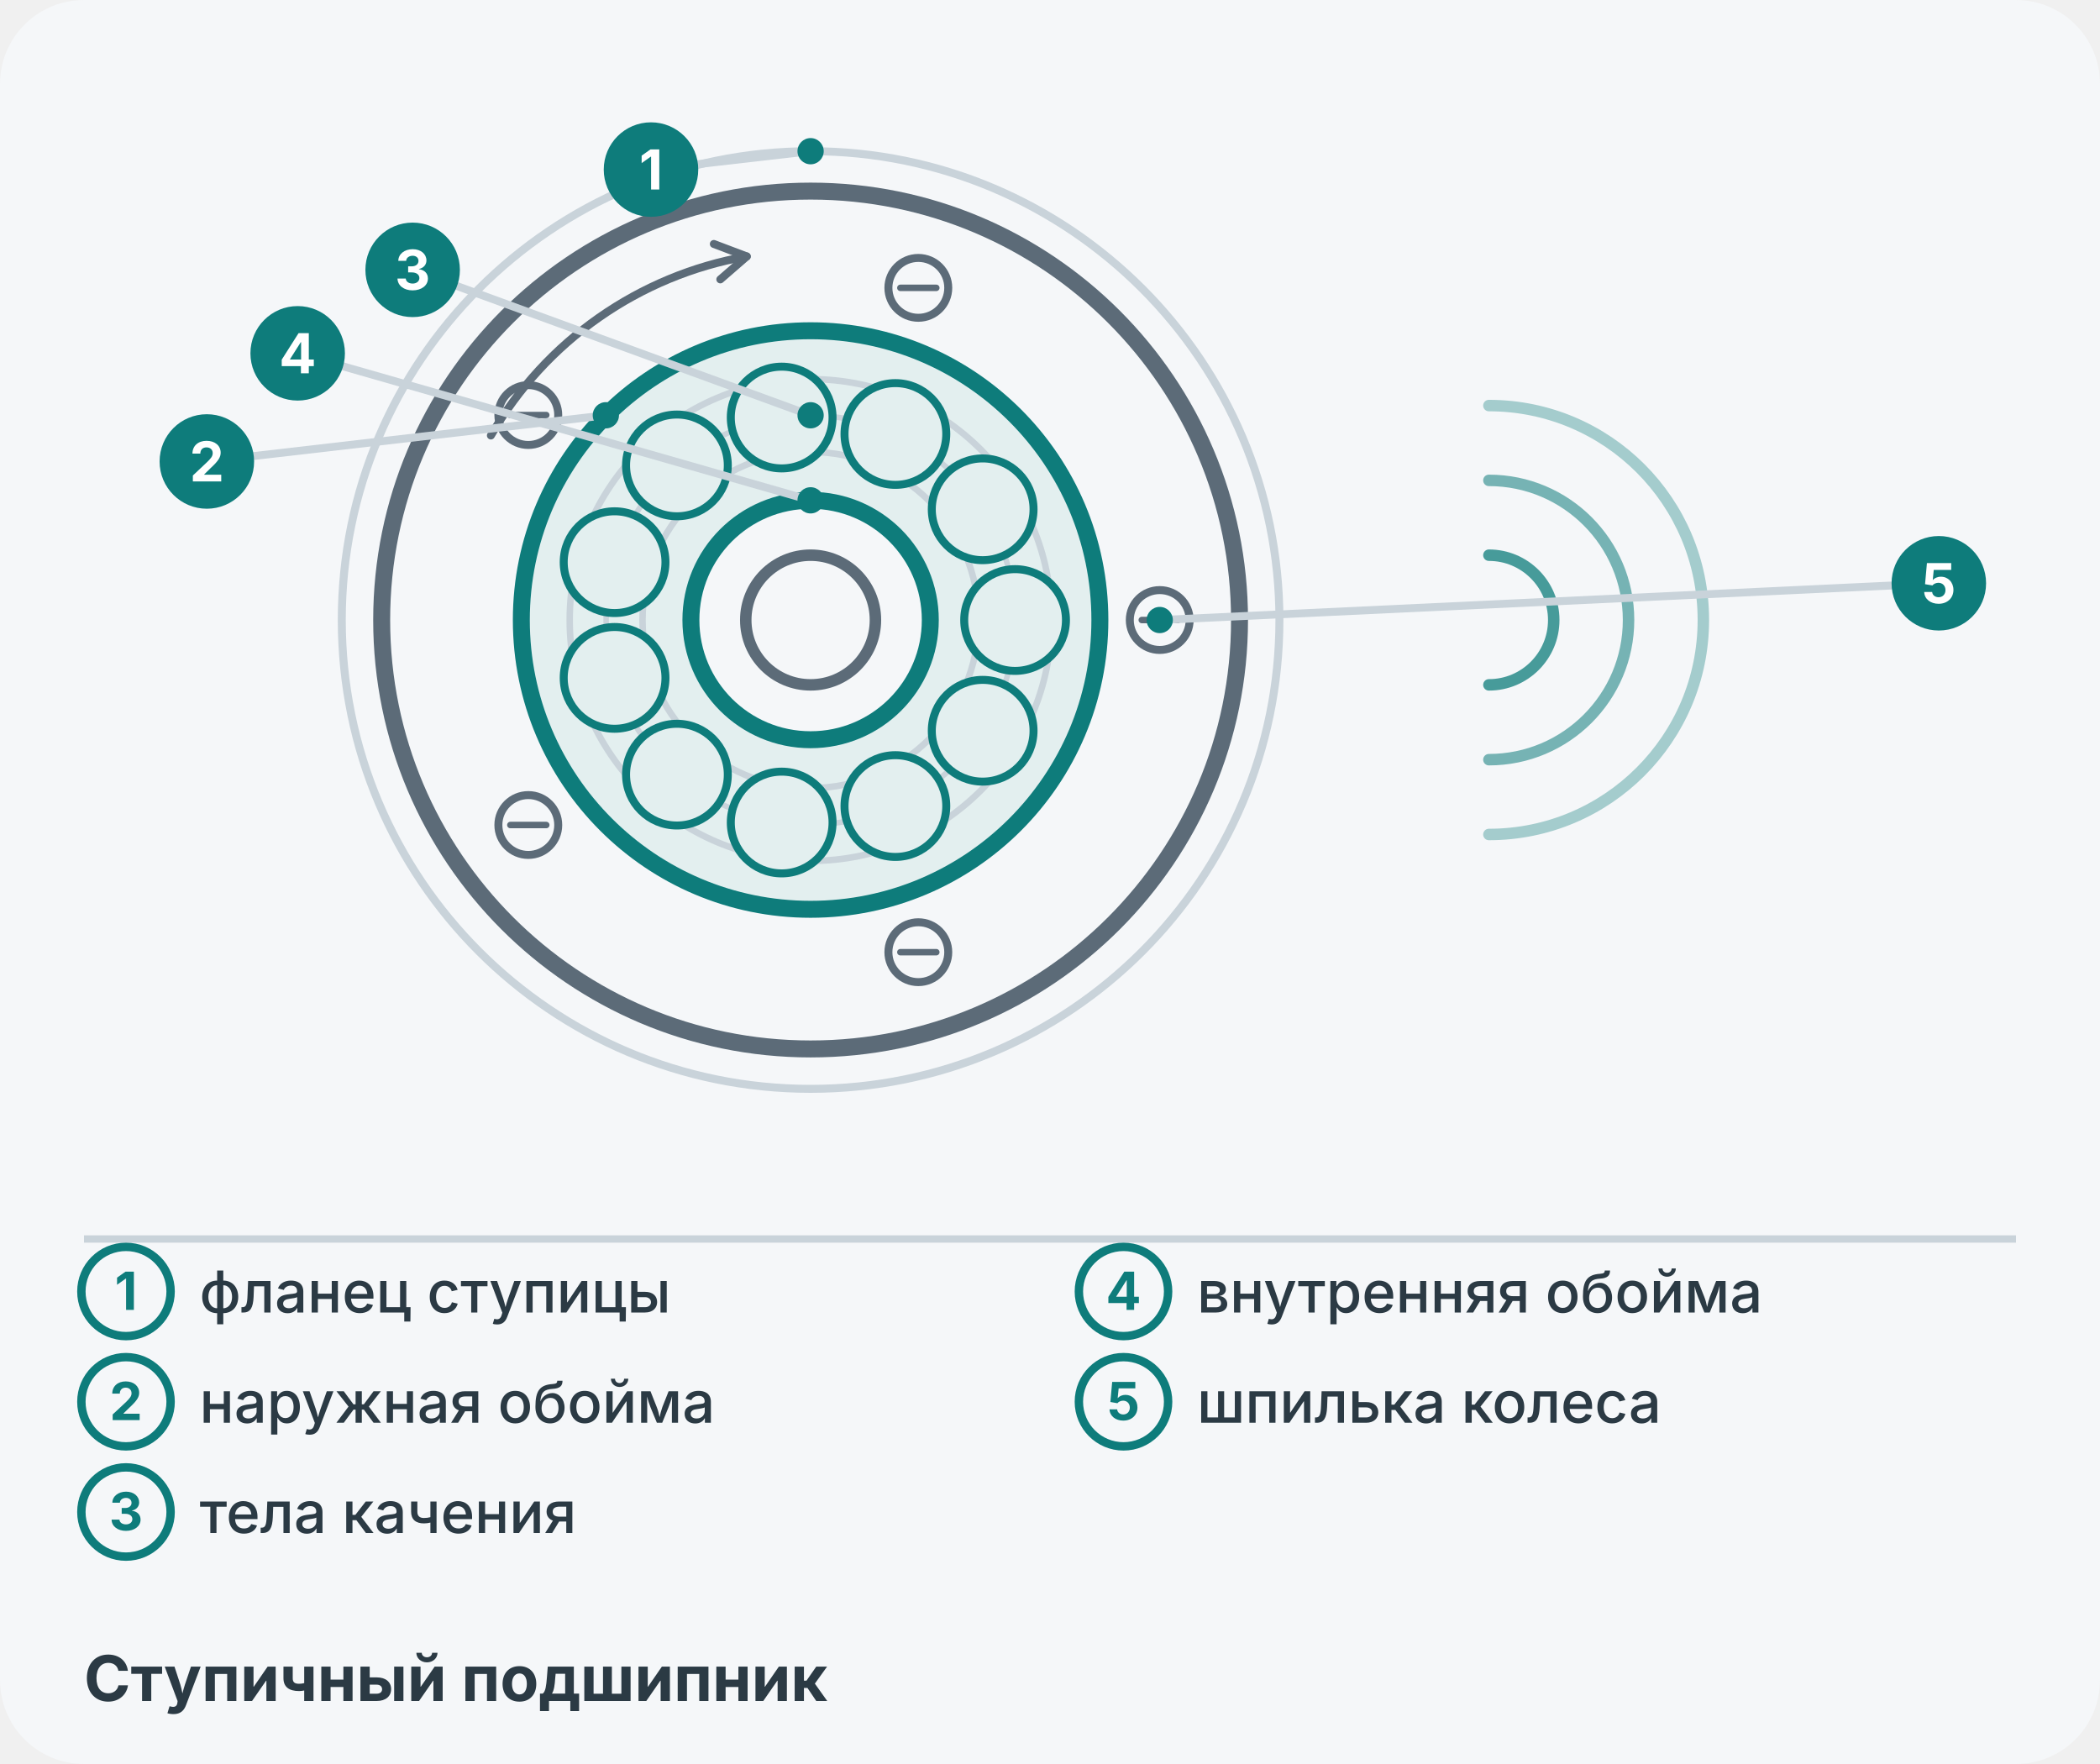
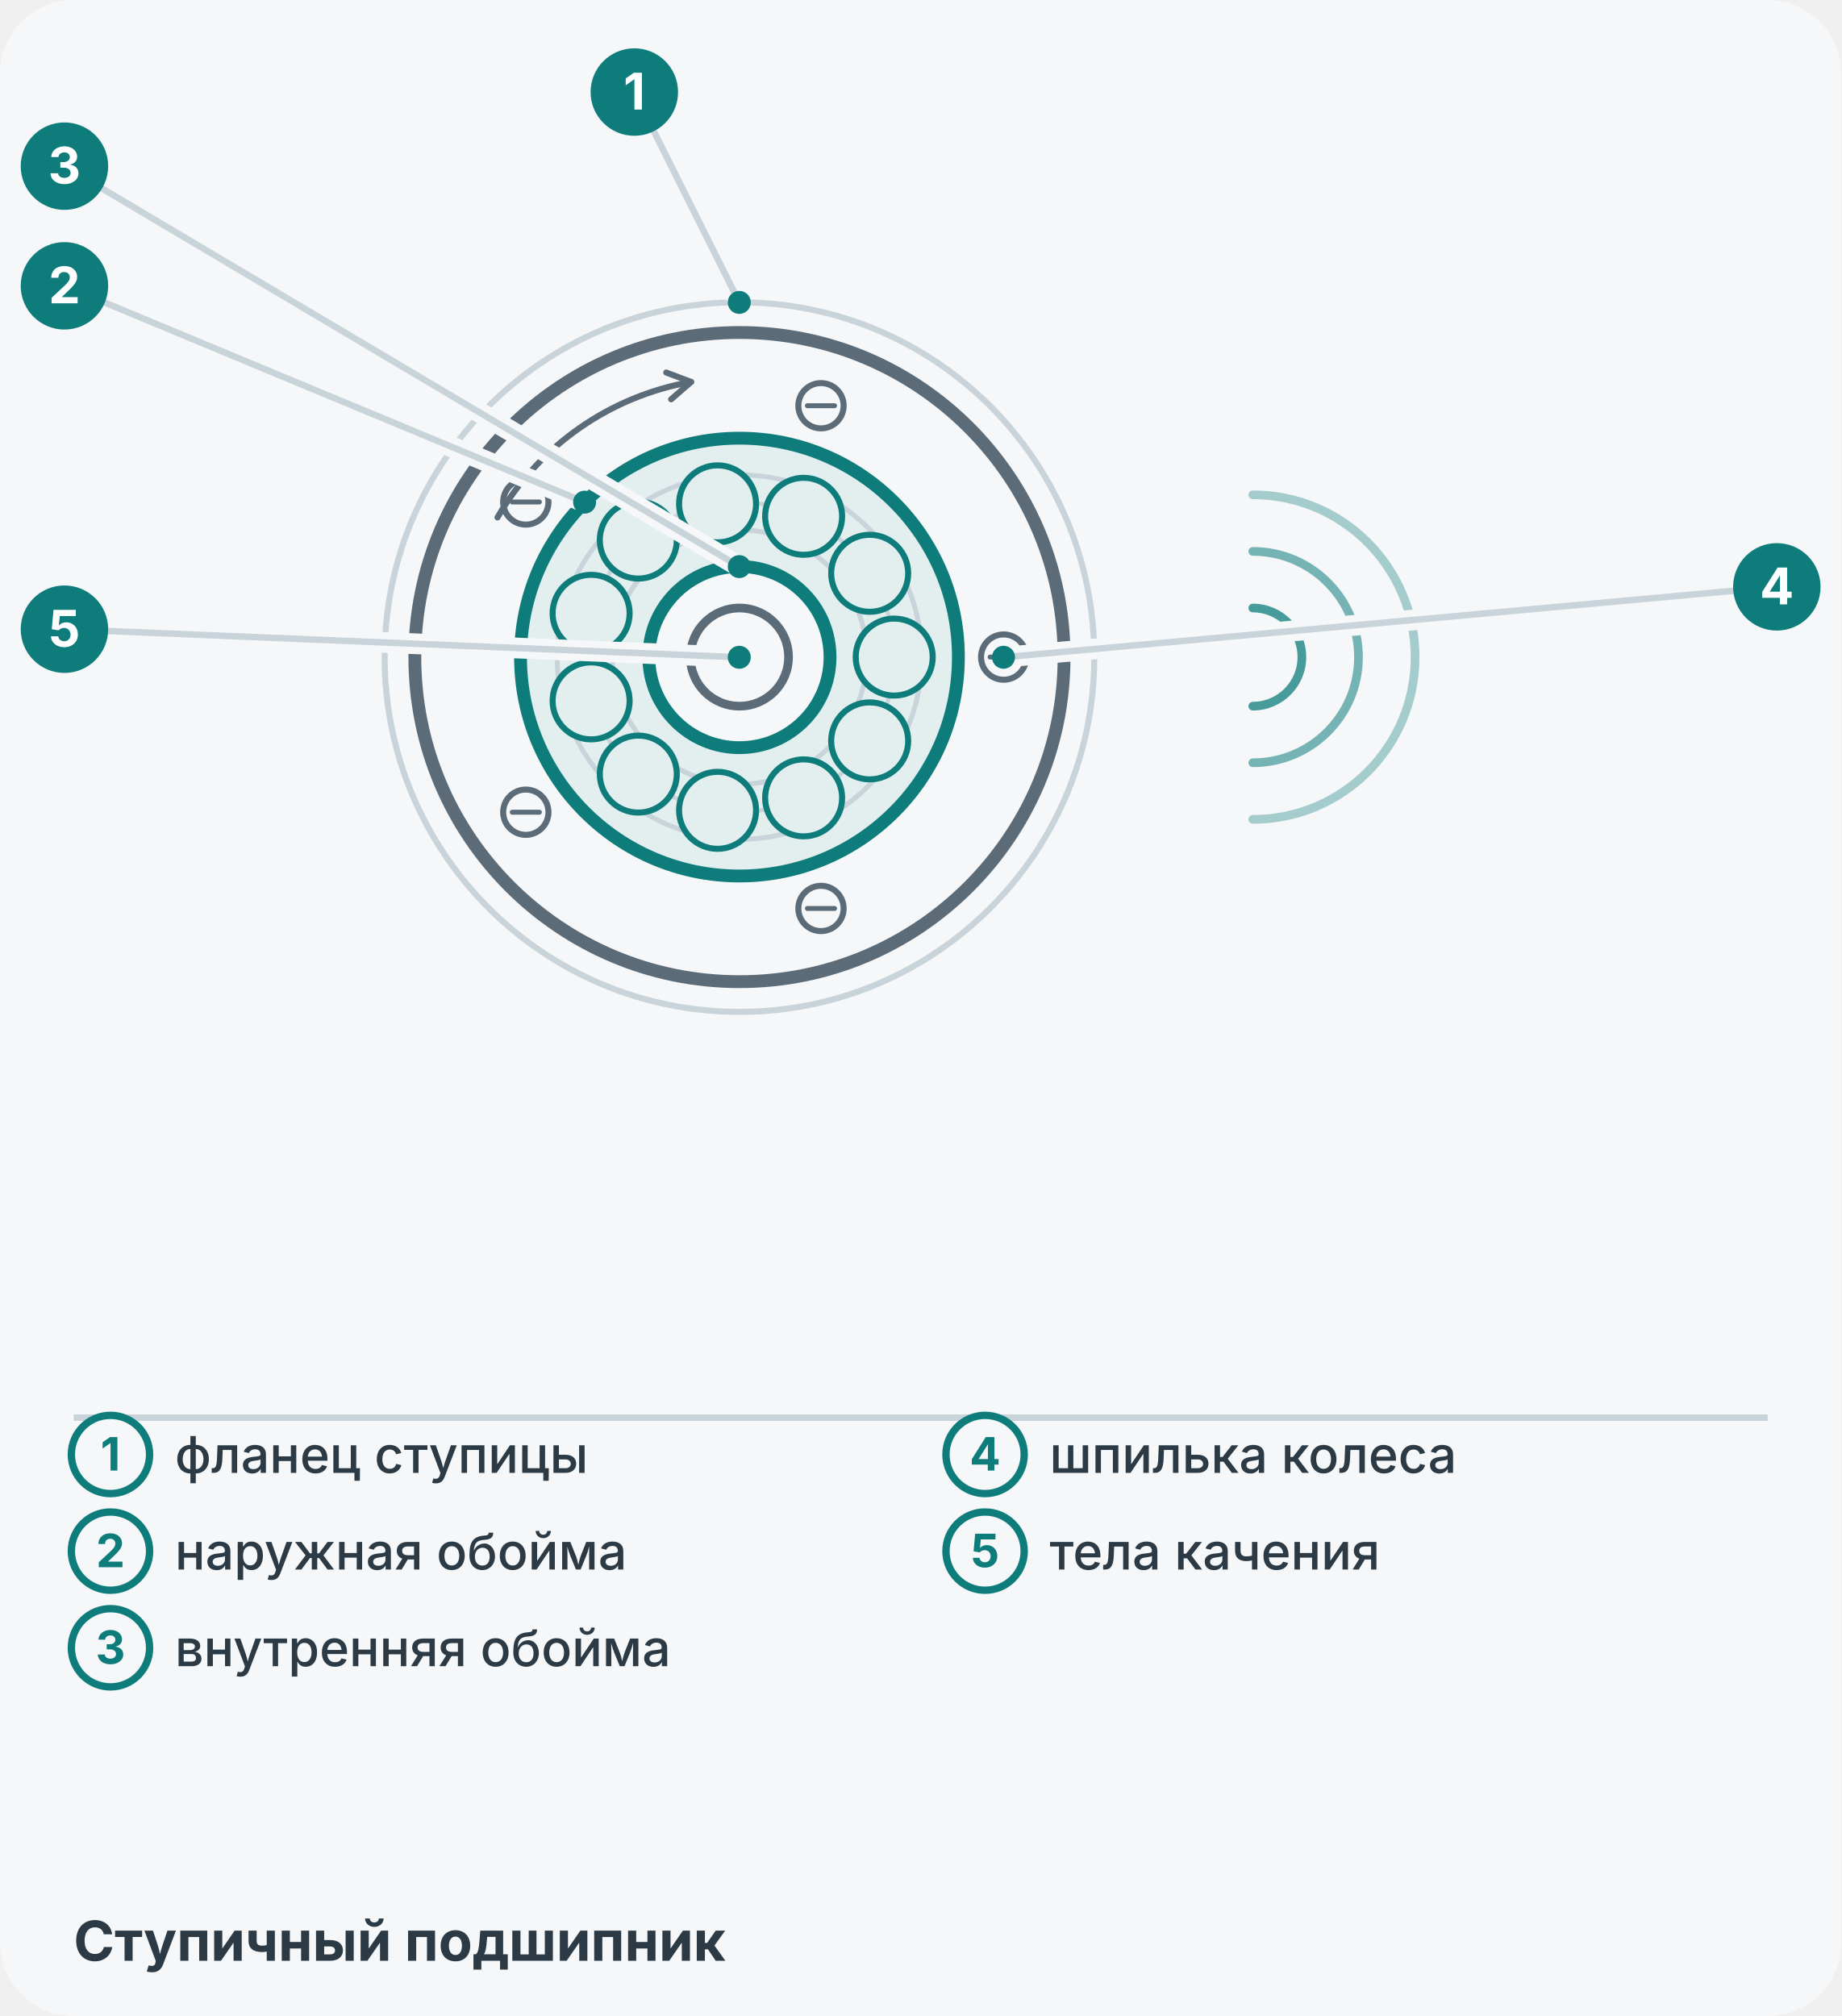
- <svg xmlns="http://www.w3.org/2000/svg" viewBox="0 0 400 336" role="img" aria-label="Ступичный подшипник">
-   <rect width="400" height="336" rx="16" fill="#F5F7F9" />
-   <g transform="translate(10,6) scale(0.95)">
+ <svg xmlns="http://www.w3.org/2000/svg" viewBox="0 0 400 438" role="img" aria-label="Ступичный подшипник">
+   <rect width="400" height="438" rx="16" fill="#F5F7F9" />
+   <g id="hl" />
+   <g transform="translate(36,46) scale(0.82)">
    <g fill="none" stroke-linecap="round" stroke-linejoin="round">
      <circle cx="152.0" cy="118.0" r="94.0" stroke="#C9D3DA" stroke-width="1.6" fill="none" />
      <circle cx="152.0" cy="118.0" r="86.0" stroke="#5C6B78" stroke-width="3.4" fill="none" />
      <circle cx="222.0" cy="118.0" r="6.0" stroke="#5C6B78" stroke-width="1.6" fill="none" />
      <path d="M 218.4 118.0 L 225.6 118.0" stroke="#5C6B78" stroke-width="1.3" />
      <circle cx="173.6" cy="184.6" r="6.0" stroke="#5C6B78" stroke-width="1.6" fill="none" />
      <path d="M 170.0 184.6 L 177.2 184.6" stroke="#5C6B78" stroke-width="1.3" />
      <circle cx="95.4" cy="159.1" r="6.0" stroke="#5C6B78" stroke-width="1.6" fill="none" />
      <path d="M 91.8 159.1 L 99.0 159.1" stroke="#5C6B78" stroke-width="1.3" />
      <circle cx="95.4" cy="76.9" r="6.0" stroke="#5C6B78" stroke-width="1.6" fill="none" />
      <path d="M 91.8 76.9 L 99.0 76.9" stroke="#5C6B78" stroke-width="1.3" />
      <circle cx="173.6" cy="51.4" r="6.0" stroke="#5C6B78" stroke-width="1.6" fill="none" />
      <path d="M 170.0 51.4 L 177.2 51.4" stroke="#5C6B78" stroke-width="1.3" />
      <path d="M 94.0 118.0 A 58.0 58.0 0 1 0 210.0 118.0 A 58.0 58.0 0 1 0 94.0 118.0 Z M 128.0 118.0 A 24.0 24.0 0 1 0 176.0 118.0 A 24.0 24.0 0 1 0 128.0 118.0 Z" fill="#E3EFEF" fill-rule="evenodd" stroke="none" />
      <circle cx="152.0" cy="118.0" r="58.0" stroke="#0E7C7B" stroke-width="3.4" fill="none" />
      <circle cx="152.0" cy="118.0" r="48.3" stroke="#C9D3DA" stroke-width="1.3" fill="none" />
      <circle cx="152.0" cy="118.0" r="24.0" stroke="#0E7C7B" stroke-width="3.4" fill="none" />
      <circle cx="152.0" cy="118.0" r="33.7" stroke="#C9D3DA" stroke-width="1.3" fill="none" />
      <circle cx="152.0" cy="118.0" r="41.0" stroke="#C9D3DA" stroke-width="1.1" fill="none" />
      <circle cx="193.0" cy="118.0" r="10.2" stroke="#0E7C7B" stroke-width="1.6" fill="#E3EFEF" />
      <circle cx="186.5" cy="140.2" r="10.2" stroke="#0E7C7B" stroke-width="1.6" fill="#E3EFEF" />
      <circle cx="169.0" cy="155.3" r="10.2" stroke="#0E7C7B" stroke-width="1.6" fill="#E3EFEF" />
      <circle cx="146.2" cy="158.6" r="10.2" stroke="#0E7C7B" stroke-width="1.6" fill="#E3EFEF" />
      <circle cx="125.2" cy="149.0" r="10.2" stroke="#0E7C7B" stroke-width="1.6" fill="#E3EFEF" />
      <circle cx="112.7" cy="129.6" r="10.2" stroke="#0E7C7B" stroke-width="1.6" fill="#E3EFEF" />
      <circle cx="112.7" cy="106.4" r="10.2" stroke="#0E7C7B" stroke-width="1.6" fill="#E3EFEF" />
      <circle cx="125.2" cy="87.0" r="10.2" stroke="#0E7C7B" stroke-width="1.6" fill="#E3EFEF" />
      <circle cx="146.2" cy="77.4" r="10.2" stroke="#0E7C7B" stroke-width="1.6" fill="#E3EFEF" />
      <circle cx="169.0" cy="80.7" r="10.2" stroke="#0E7C7B" stroke-width="1.6" fill="#E3EFEF" />
      <circle cx="186.5" cy="95.8" r="10.2" stroke="#0E7C7B" stroke-width="1.6" fill="#E3EFEF" />
      <circle cx="152.0" cy="118.0" r="13.0" stroke="#5C6B78" stroke-width="2.3" fill="none" />
      <path d="M 87.9 81.0 A 74 74 0 0 1 139.2 45.1" stroke="#5C6B78" stroke-width="1.6" fill="none" />
      <path d="M 133.9 49.7 L 139.2 45.1 L 132.6 42.6" stroke="#5C6B78" stroke-width="1.6" fill="none" />
      <path d="M 288 105 A 13 13 0 0 1 288 131" stroke="#0E7C7B" stroke-width="2.3" opacity="0.75" />
      <path d="M 288 90 A 28 28 0 0 1 288 146" stroke="#0E7C7B" stroke-width="2.3" opacity="0.55" />
      <path d="M 288 75 A 43 43 0 0 1 288 161" stroke="#0E7C7B" stroke-width="2.3" opacity="0.35" />
    </g>
  </g>
-   <path d="M 16 236 L 384 236" stroke="#C9D3DA" stroke-width="1.4" fill="none" />
  <g fill="none" stroke-linecap="round" stroke-linejoin="round">
-     <path d="M 154.4 28.8 L 124.0 32.3" stroke="#C9D3DA" stroke-width="1.5" fill="none" />
-     <circle cx="154.4" cy="28.8" r="2.5" fill="#0E7C7B" />
-     <circle cx="124.0" cy="32.3" r="9" fill="#0E7C7B" />
-     <text x="124.0" y="36.1" font-family="Manrope, Inter, system-ui, -apple-system, Segoe UI, sans-serif" font-size="10.5" font-weight="700" fill="#FFFFFF" text-anchor="middle">1</text>
-     <path d="M 115.4 79.1 L 39.4 87.9" stroke="#C9D3DA" stroke-width="1.5" fill="none" />
-     <circle cx="115.4" cy="79.1" r="2.5" fill="#0E7C7B" />
-     <circle cx="39.4" cy="87.9" r="9" fill="#0E7C7B" />
-     <text x="39.4" y="91.7" font-family="Manrope, Inter, system-ui, -apple-system, Segoe UI, sans-serif" font-size="10.5" font-weight="700" fill="#FFFFFF" text-anchor="middle">2</text>
-     <path d="M 154.4 79.1 L 78.6 51.4" stroke="#C9D3DA" stroke-width="1.5" fill="none" />
-     <circle cx="154.4" cy="79.1" r="2.5" fill="#0E7C7B" />
-     <circle cx="78.6" cy="51.4" r="9" fill="#0E7C7B" />
-     <text x="78.6" y="55.2" font-family="Manrope, Inter, system-ui, -apple-system, Segoe UI, sans-serif" font-size="10.5" font-weight="700" fill="#FFFFFF" text-anchor="middle">3</text>
-     <path d="M 154.4 95.3 L 56.7 67.3" stroke="#C9D3DA" stroke-width="1.5" fill="none" />
-     <circle cx="154.4" cy="95.3" r="2.5" fill="#0E7C7B" />
-     <circle cx="56.7" cy="67.3" r="9" fill="#0E7C7B" />
-     <text x="56.7" y="71.1" font-family="Manrope, Inter, system-ui, -apple-system, Segoe UI, sans-serif" font-size="10.5" font-weight="700" fill="#FFFFFF" text-anchor="middle">4</text>
-     <path d="M 220.9 118.1 L 369.3 111.1" stroke="#C9D3DA" stroke-width="1.5" fill="none" />
-     <circle cx="220.9" cy="118.1" r="2.5" fill="#0E7C7B" />
-     <circle cx="369.3" cy="111.1" r="9" fill="#0E7C7B" />
-     <text x="369.3" y="114.9" font-family="Manrope, Inter, system-ui, -apple-system, Segoe UI, sans-serif" font-size="10.5" font-weight="700" fill="#FFFFFF" text-anchor="middle">5</text>
-     <circle cx="24.0" cy="246.0" r="8.5" fill="#F5F7F9" stroke="#0E7C7B" stroke-width="1.6" />
-     <text x="24.0" y="249.5" font-family="Manrope, Inter, system-ui, -apple-system, Segoe UI, sans-serif" font-size="10" font-weight="700" fill="#0E7C7B" text-anchor="middle">1</text>
-     <text x="38.0" y="250.0" font-family="Manrope, Inter, system-ui, -apple-system, Segoe UI, sans-serif" font-size="11" font-weight="500" fill="#2B3A44" text-anchor="start">фланец ступицы</text>
-     <circle cx="24.0" cy="267.0" r="8.5" fill="#F5F7F9" stroke="#0E7C7B" stroke-width="1.6" />
-     <text x="24.0" y="270.5" font-family="Manrope, Inter, system-ui, -apple-system, Segoe UI, sans-serif" font-size="10" font-weight="700" fill="#0E7C7B" text-anchor="middle">2</text>
-     <text x="38.0" y="271.0" font-family="Manrope, Inter, system-ui, -apple-system, Segoe UI, sans-serif" font-size="11" font-weight="500" fill="#2B3A44" text-anchor="start">наружная обойма</text>
-     <circle cx="24.0" cy="288.0" r="8.5" fill="#F5F7F9" stroke="#0E7C7B" stroke-width="1.6" />
-     <text x="24.0" y="291.5" font-family="Manrope, Inter, system-ui, -apple-system, Segoe UI, sans-serif" font-size="10" font-weight="700" fill="#0E7C7B" text-anchor="middle">3</text>
-     <text x="38.0" y="292.0" font-family="Manrope, Inter, system-ui, -apple-system, Segoe UI, sans-serif" font-size="11" font-weight="500" fill="#2B3A44" text-anchor="start">тела качения</text>
-     <circle cx="214.0" cy="246.0" r="8.5" fill="#F5F7F9" stroke="#0E7C7B" stroke-width="1.6" />
-     <text x="214.0" y="249.5" font-family="Manrope, Inter, system-ui, -apple-system, Segoe UI, sans-serif" font-size="10" font-weight="700" fill="#0E7C7B" text-anchor="middle">4</text>
-     <text x="228.0" y="250.0" font-family="Manrope, Inter, system-ui, -apple-system, Segoe UI, sans-serif" font-size="11" font-weight="500" fill="#2B3A44" text-anchor="start">внутренняя обойма</text>
-     <circle cx="214.0" cy="267.0" r="8.5" fill="#F5F7F9" stroke="#0E7C7B" stroke-width="1.6" />
-     <text x="214.0" y="270.5" font-family="Manrope, Inter, system-ui, -apple-system, Segoe UI, sans-serif" font-size="10" font-weight="700" fill="#0E7C7B" text-anchor="middle">5</text>
-     <text x="228.0" y="271.0" font-family="Manrope, Inter, system-ui, -apple-system, Segoe UI, sans-serif" font-size="11" font-weight="500" fill="#2B3A44" text-anchor="start">шпилька колеса</text>
+     <path d="M 160.6 65.7 L 137.8 20.0" stroke="#F5F7F9" stroke-width="4.5" fill="none" />
+     <path d="M 160.6 65.7 L 137.8 20.0" stroke="#C9D3DA" stroke-width="1.4" fill="none" />
+     <circle cx="160.6" cy="65.7" r="2.5" fill="#0E7C7B" />
+     <circle cx="137.8" cy="20.0" r="9.5" fill="#0E7C7B" />
+     <text x="137.8" y="23.8" font-family="Manrope, Inter, system-ui, -apple-system, Segoe UI, sans-serif" font-size="11" font-weight="700" fill="#FFFFFF" text-anchor="middle">1</text>
+     <path d="M 127.0 109.1 L 14.0 62.1" stroke="#F5F7F9" stroke-width="4.5" fill="none" />
+     <path d="M 127.0 109.1 L 14.0 62.1" stroke="#C9D3DA" stroke-width="1.4" fill="none" />
+     <circle cx="127.0" cy="109.1" r="2.5" fill="#0E7C7B" />
+     <circle cx="14.0" cy="62.1" r="9.5" fill="#0E7C7B" />
+     <text x="14.0" y="65.9" font-family="Manrope, Inter, system-ui, -apple-system, Segoe UI, sans-serif" font-size="11" font-weight="700" fill="#FFFFFF" text-anchor="middle">2</text>
+     <path d="M 160.6 123.1 L 14.0 36.1" stroke="#F5F7F9" stroke-width="4.5" fill="none" />
+     <path d="M 160.6 123.1 L 14.0 36.1" stroke="#C9D3DA" stroke-width="1.4" fill="none" />
+     <circle cx="160.6" cy="123.1" r="2.5" fill="#0E7C7B" />
+     <circle cx="14.0" cy="36.1" r="9.5" fill="#0E7C7B" />
+     <text x="14.0" y="39.9" font-family="Manrope, Inter, system-ui, -apple-system, Segoe UI, sans-serif" font-size="11" font-weight="700" fill="#FFFFFF" text-anchor="middle">3</text>
+     <path d="M 218.0 142.8 L 386.0 127.5" stroke="#F5F7F9" stroke-width="4.5" fill="none" />
+     <path d="M 218.0 142.8 L 386.0 127.5" stroke="#C9D3DA" stroke-width="1.4" fill="none" />
+     <circle cx="218.0" cy="142.8" r="2.5" fill="#0E7C7B" />
+     <circle cx="386.0" cy="127.5" r="9.5" fill="#0E7C7B" />
+     <text x="386.0" y="131.3" font-family="Manrope, Inter, system-ui, -apple-system, Segoe UI, sans-serif" font-size="11" font-weight="700" fill="#FFFFFF" text-anchor="middle">4</text>
+     <path d="M 160.6 142.8 L 14.0 136.7" stroke="#F5F7F9" stroke-width="4.5" fill="none" />
+     <path d="M 160.6 142.8 L 14.0 136.7" stroke="#C9D3DA" stroke-width="1.4" fill="none" />
+     <circle cx="160.6" cy="142.8" r="2.5" fill="#0E7C7B" />
+     <circle cx="14.0" cy="136.7" r="9.5" fill="#0E7C7B" />
+     <text x="14.0" y="140.5" font-family="Manrope, Inter, system-ui, -apple-system, Segoe UI, sans-serif" font-size="11" font-weight="700" fill="#FFFFFF" text-anchor="middle">5</text>
  </g>
-   <text x="16.0" y="324.0" font-family="Manrope, Inter, system-ui, -apple-system, Segoe UI, sans-serif" font-size="12" font-weight="700" fill="#2B3A44" text-anchor="start">Ступичный подшипник</text>
+   <path d="M 16 308 L 384 308" stroke="#C9D3DA" stroke-width="1.4" fill="none" />
+   <g>
+     <circle cx="24" cy="316" r="8.5" fill="#F5F7F9" stroke="#0E7C7B" stroke-width="1.6" />
+     <text x="24.0" y="319.5" font-family="Manrope, Inter, system-ui, -apple-system, Segoe UI, sans-serif" font-size="10" font-weight="700" fill="#0E7C7B" text-anchor="middle">1</text>
+     <text x="38.0" y="320.0" font-family="Manrope, Inter, system-ui, -apple-system, Segoe UI, sans-serif" font-size="11" font-weight="500" fill="#2B3A44" text-anchor="start">фланец ступицы</text>
+     <circle cx="24" cy="337" r="8.5" fill="#F5F7F9" stroke="#0E7C7B" stroke-width="1.6" />
+     <text x="24.0" y="340.5" font-family="Manrope, Inter, system-ui, -apple-system, Segoe UI, sans-serif" font-size="10" font-weight="700" fill="#0E7C7B" text-anchor="middle">2</text>
+     <text x="38.0" y="341.0" font-family="Manrope, Inter, system-ui, -apple-system, Segoe UI, sans-serif" font-size="11" font-weight="500" fill="#2B3A44" text-anchor="start">наружная обойма</text>
+     <circle cx="24" cy="358" r="8.5" fill="#F5F7F9" stroke="#0E7C7B" stroke-width="1.6" />
+     <text x="24.0" y="361.5" font-family="Manrope, Inter, system-ui, -apple-system, Segoe UI, sans-serif" font-size="10" font-weight="700" fill="#0E7C7B" text-anchor="middle">3</text>
+     <text x="38.0" y="362.0" font-family="Manrope, Inter, system-ui, -apple-system, Segoe UI, sans-serif" font-size="11" font-weight="500" fill="#2B3A44" text-anchor="start">внутренняя обойма</text>
+     <circle cx="214" cy="316" r="8.5" fill="#F5F7F9" stroke="#0E7C7B" stroke-width="1.6" />
+     <text x="214.0" y="319.5" font-family="Manrope, Inter, system-ui, -apple-system, Segoe UI, sans-serif" font-size="10" font-weight="700" fill="#0E7C7B" text-anchor="middle">4</text>
+     <text x="228.0" y="320.0" font-family="Manrope, Inter, system-ui, -apple-system, Segoe UI, sans-serif" font-size="11" font-weight="500" fill="#2B3A44" text-anchor="start">шпилька колеса</text>
+     <circle cx="214" cy="337" r="8.5" fill="#F5F7F9" stroke="#0E7C7B" stroke-width="1.6" />
+     <text x="214.0" y="340.5" font-family="Manrope, Inter, system-ui, -apple-system, Segoe UI, sans-serif" font-size="10" font-weight="700" fill="#0E7C7B" text-anchor="middle">5</text>
+     <text x="228.0" y="341.0" font-family="Manrope, Inter, system-ui, -apple-system, Segoe UI, sans-serif" font-size="11" font-weight="500" fill="#2B3A44" text-anchor="start">тела качения</text>
+   </g>
+   <text x="16.0" y="426.0" font-family="Manrope, Inter, system-ui, -apple-system, Segoe UI, sans-serif" font-size="12" font-weight="700" fill="#2B3A44" text-anchor="start">Ступичный подшипник</text>
</svg>
